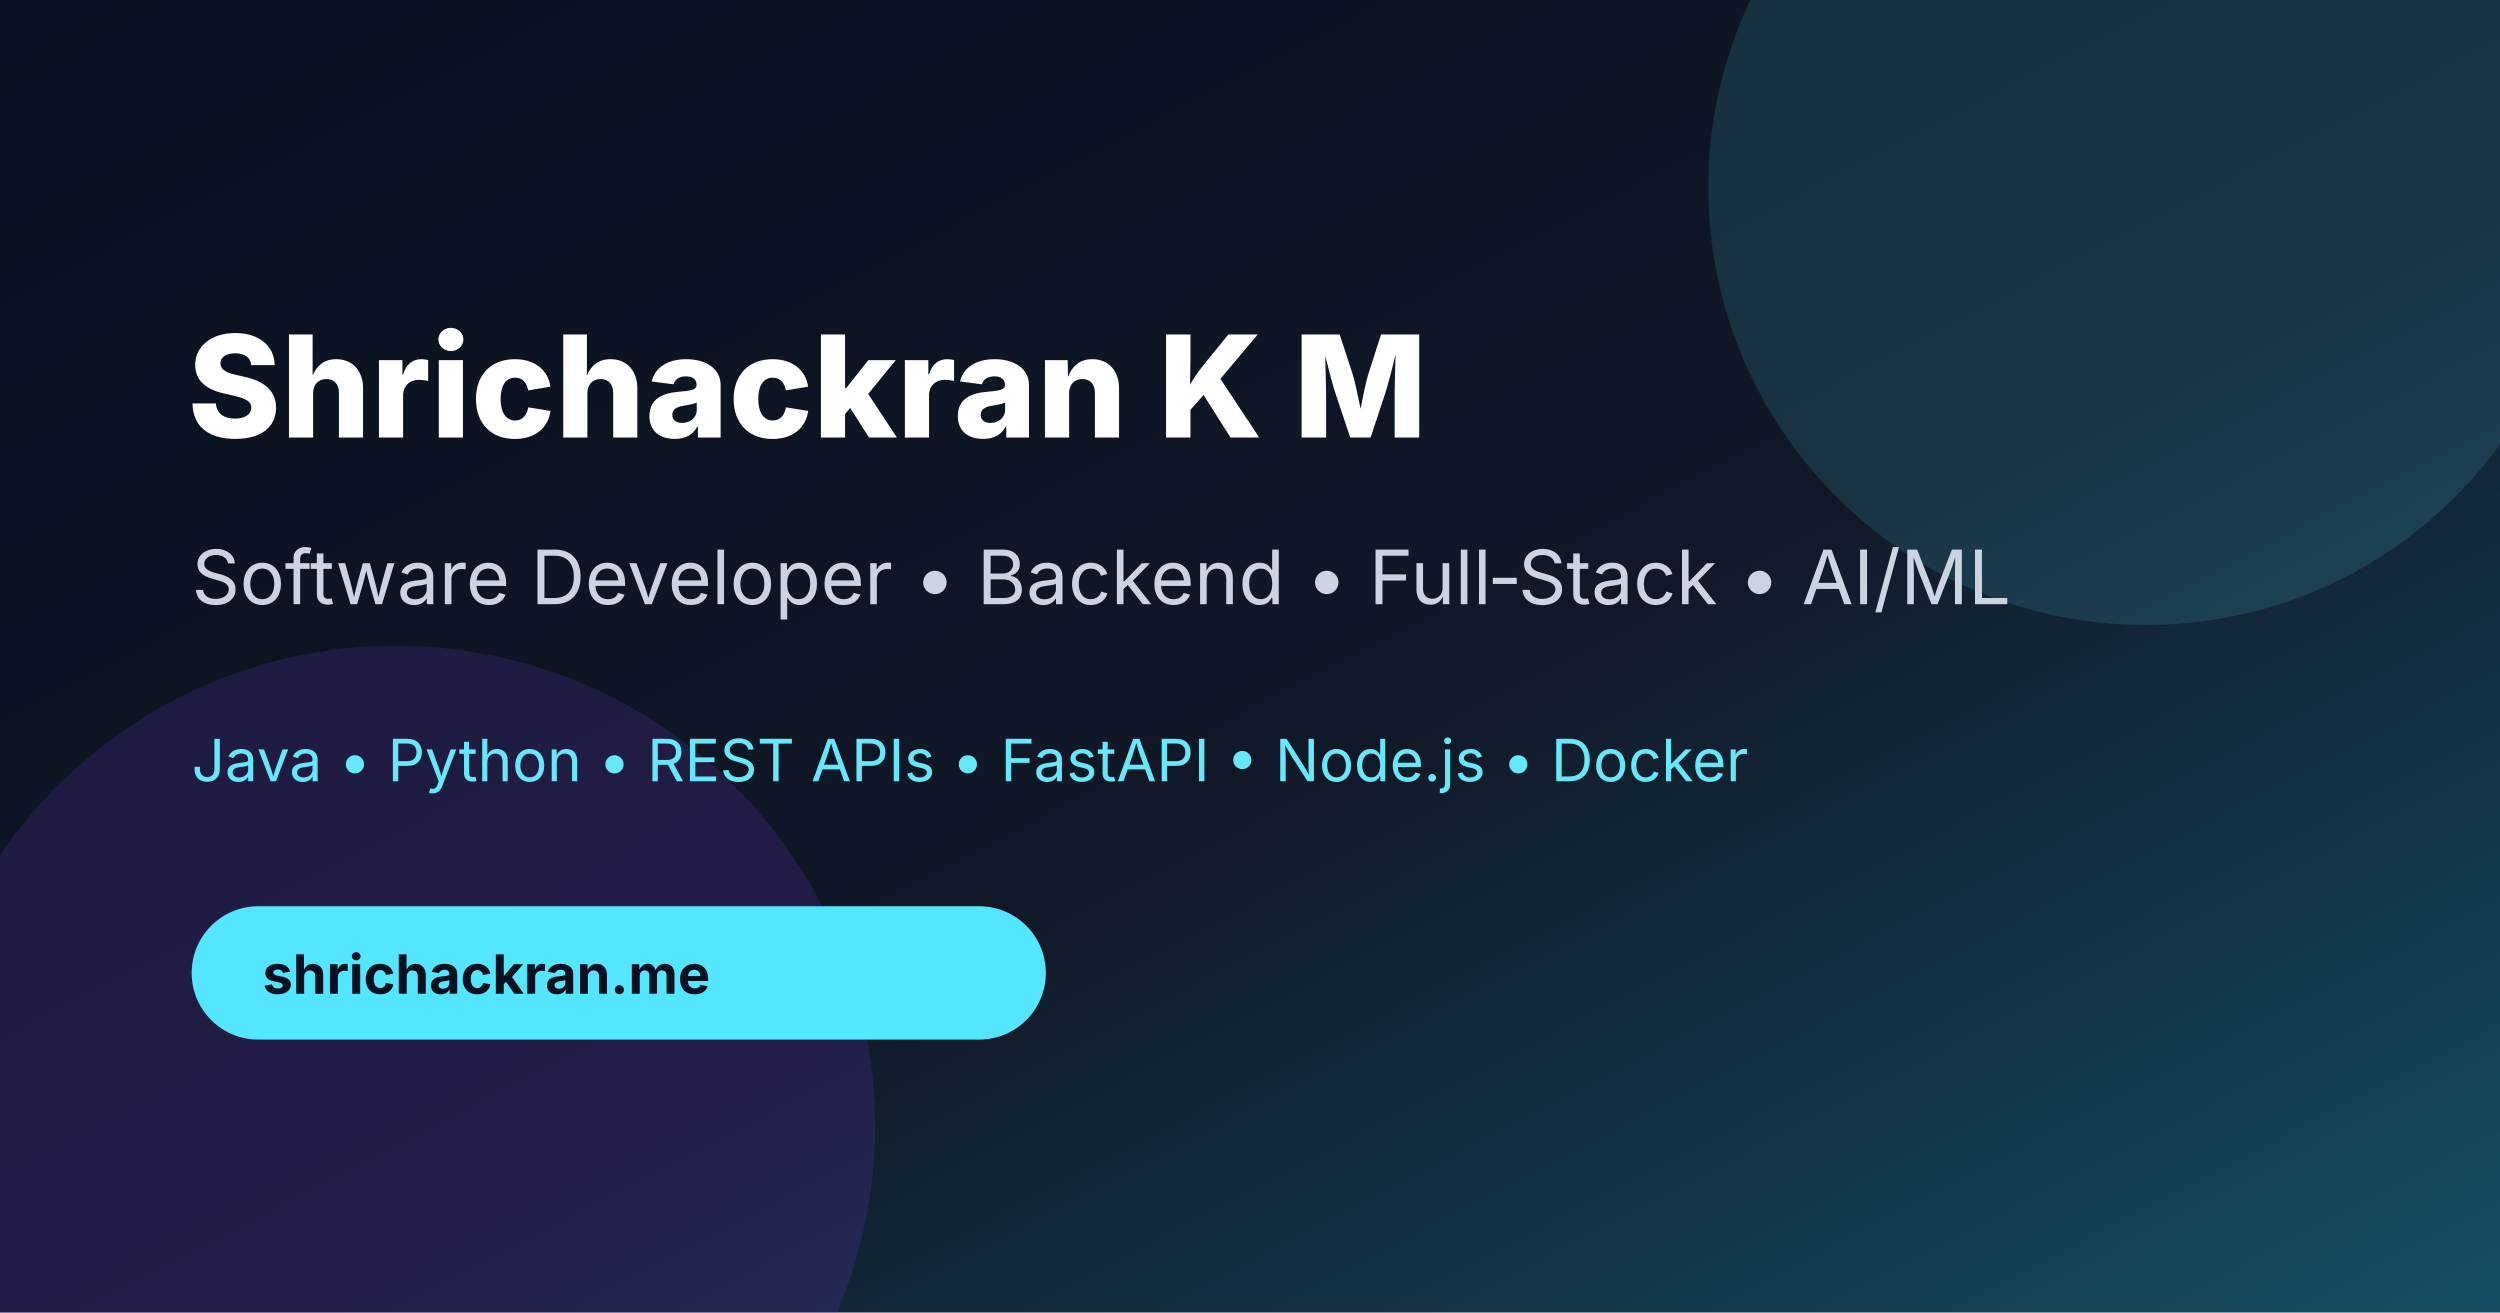
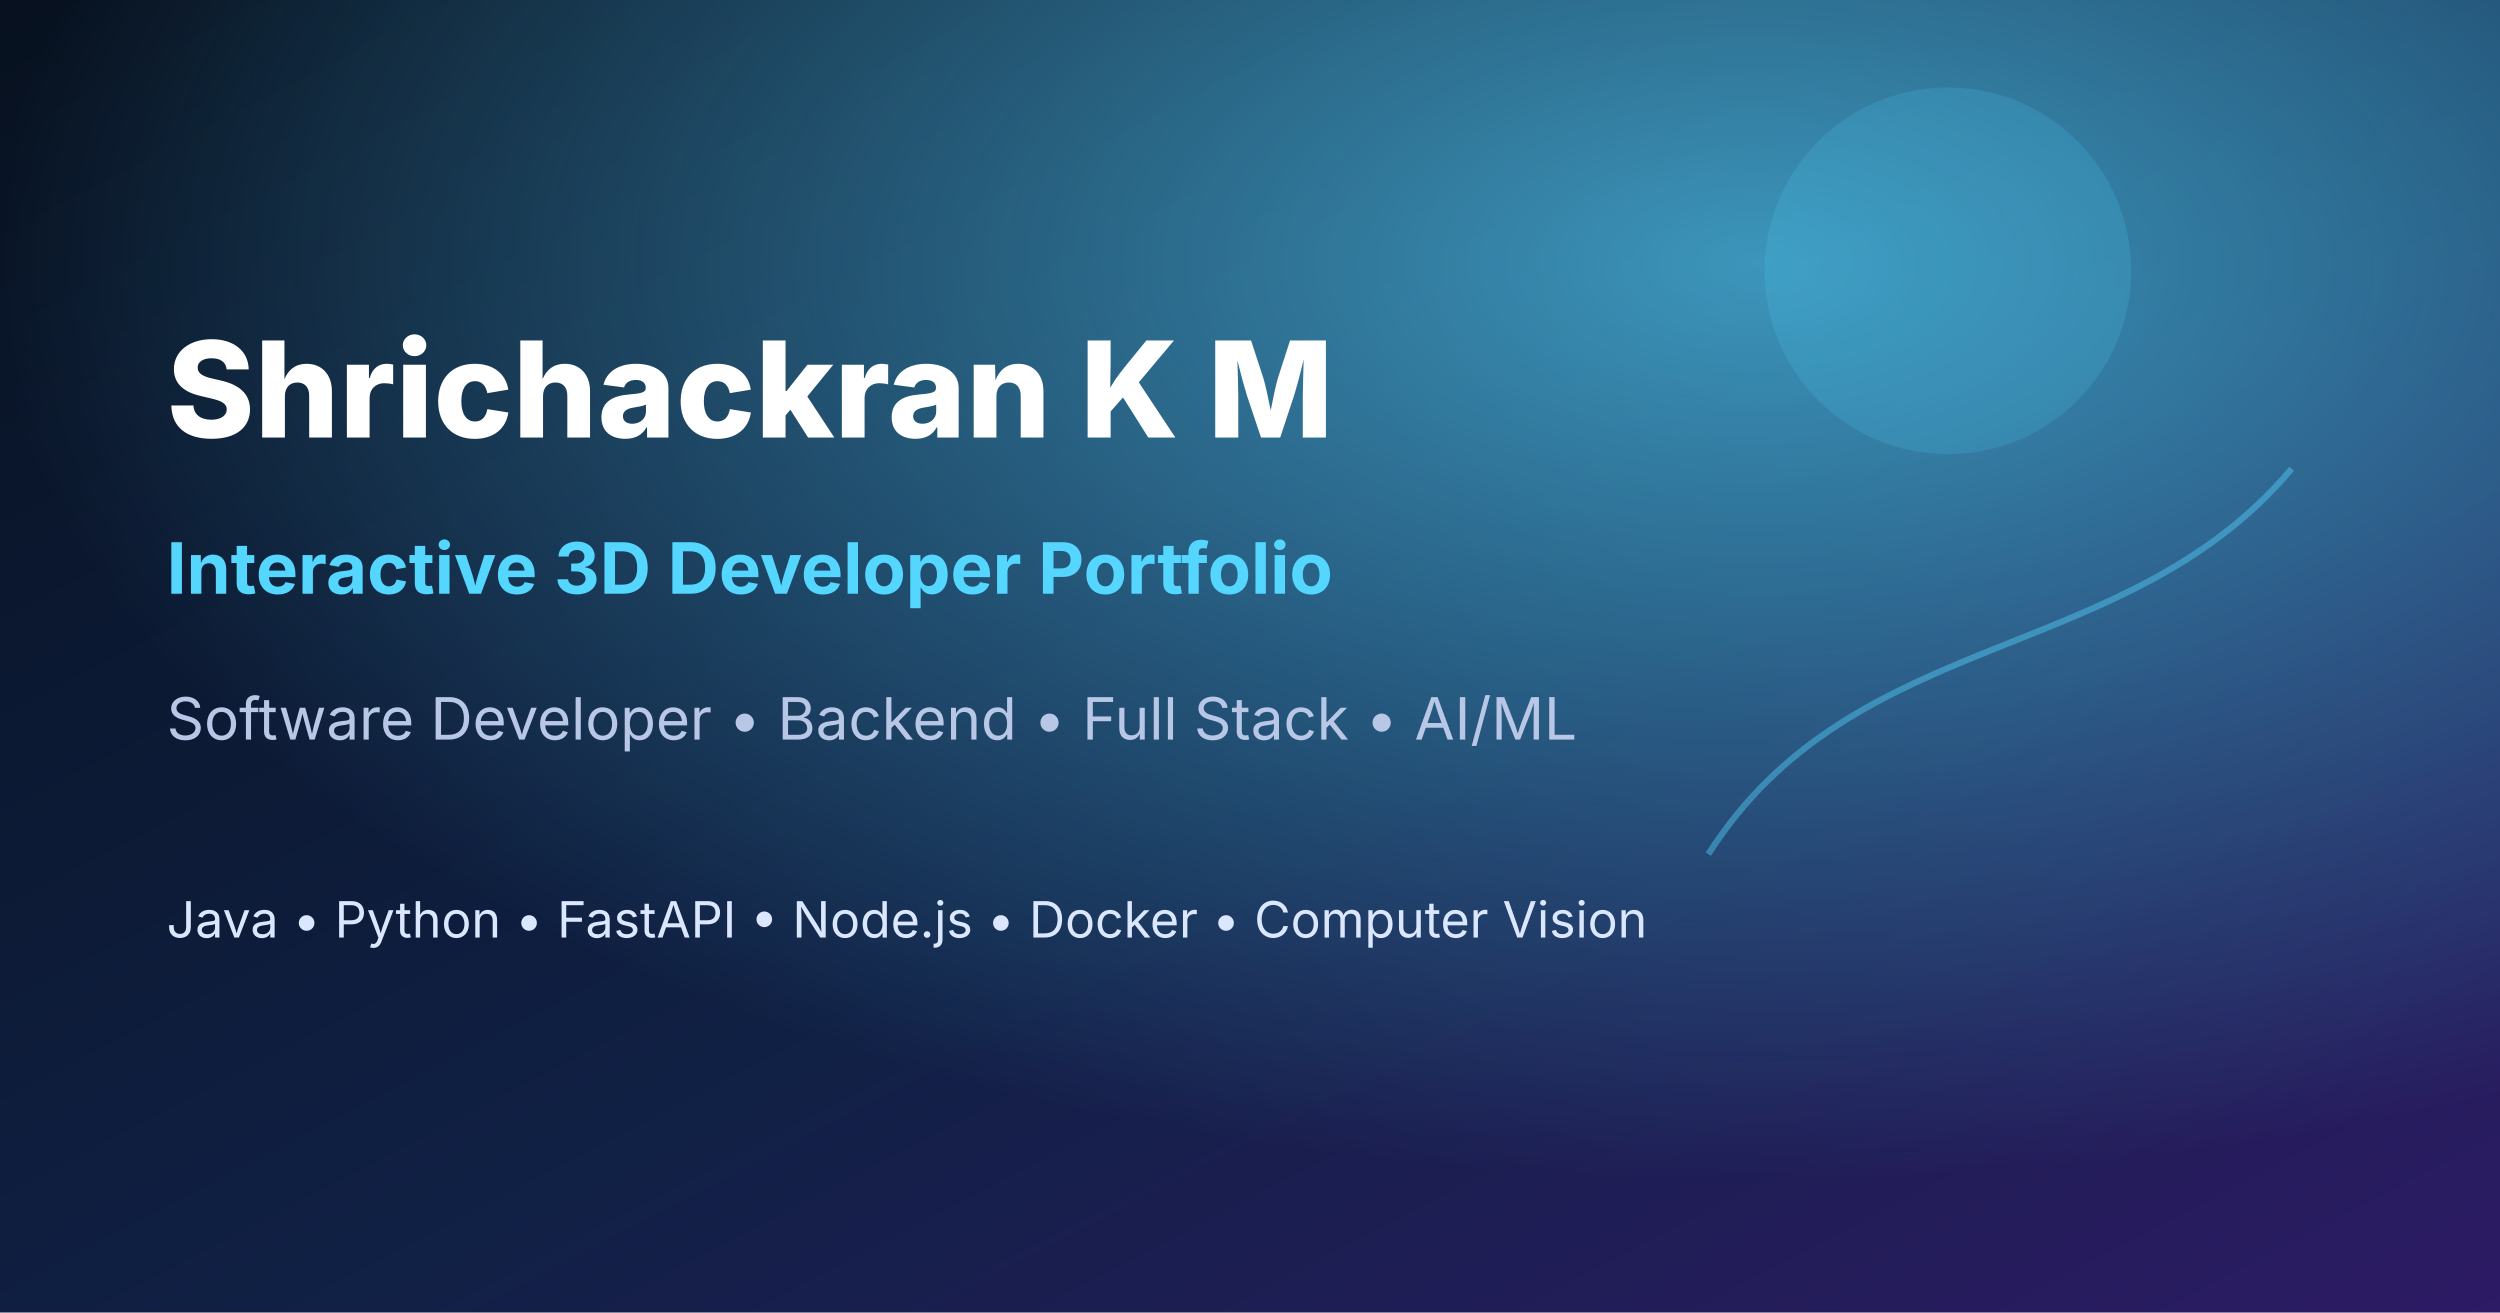
<svg xmlns="http://www.w3.org/2000/svg" width="1200" height="630" viewBox="0 0 1200 630">
  <defs>
    <linearGradient id="g" x1="0" y1="0" x2="1" y2="1">
-       <stop stop-color="#08111f" />
-       <stop offset="0.55" stop-color="#111827" />
-       <stop offset="1" stop-color="#164e63" />
+       <stop stop-color="#07111f" />
+       <stop offset=".55" stop-color="#102044" />
+       <stop offset="1" stop-color="#2d1b65" />
    </linearGradient>
+     <radialGradient id="r" cx="70%" cy="20%" r="70%">
+       <stop stop-color="#55d6ff" stop-opacity=".65" />
+       <stop offset="1" stop-color="#55d6ff" stop-opacity="0" />
+     </radialGradient>
  </defs>
  <rect width="1200" height="630" fill="url(#g)" />
-   <circle cx="1030" cy="90" r="210" fill="#55e6ff" opacity="0.13" />
-   <circle cx="190" cy="540" r="230" fill="#7c3aed" opacity="0.16" />
-   <text x="90" y="210" font-family="Inter, Arial, sans-serif" font-size="68" font-weight="800" fill="#ffffff">Shrichackran K M</text>
-   <text x="92" y="290" font-family="Inter, Arial, sans-serif" font-size="36" fill="#cbd5e1">Software Developer • Backend • Full‑Stack • AI/ML</text>
-   <text x="92" y="375" font-family="Inter, Arial, sans-serif" font-size="28" fill="#67e8f9">Java • Python • REST APIs • FastAPI • Node.js • Docker</text>
-   <rect x="92" y="435" width="410" height="64" rx="32" fill="#55e6ff" />
-   <text x="126" y="477" font-family="Inter, Arial, sans-serif" font-size="26" font-weight="700" fill="#08111f">shrichackran.me</text>
+   <rect width="1200" height="630" fill="url(#r)" />
+   <circle cx="935" cy="130" r="88" fill="#55d6ff" opacity=".16" />
+   <path d="M820 410c70-110 200-90 280-185" fill="none" stroke="#55d6ff" stroke-width="3" opacity=".42" />
+   <text x="80" y="210" font-family="Inter, Arial" font-size="64" font-weight="800" fill="#fff">Shrichackran K M</text>
+   <text x="80" y="285" font-family="Inter, Arial" font-size="34" font-weight="700" fill="#55d6ff">Interactive 3D Developer Portfolio</text>
+   <text x="80" y="355" font-family="Inter, Arial" font-size="28" fill="#b8c7e6">Software Developer • Backend • Full Stack • AI/ML</text>
+   <text x="80" y="450" font-family="Inter, Arial" font-size="24" fill="#dbe7ff">Java • Python • FastAPI • Node.js • Docker • Computer Vision</text>
</svg>
